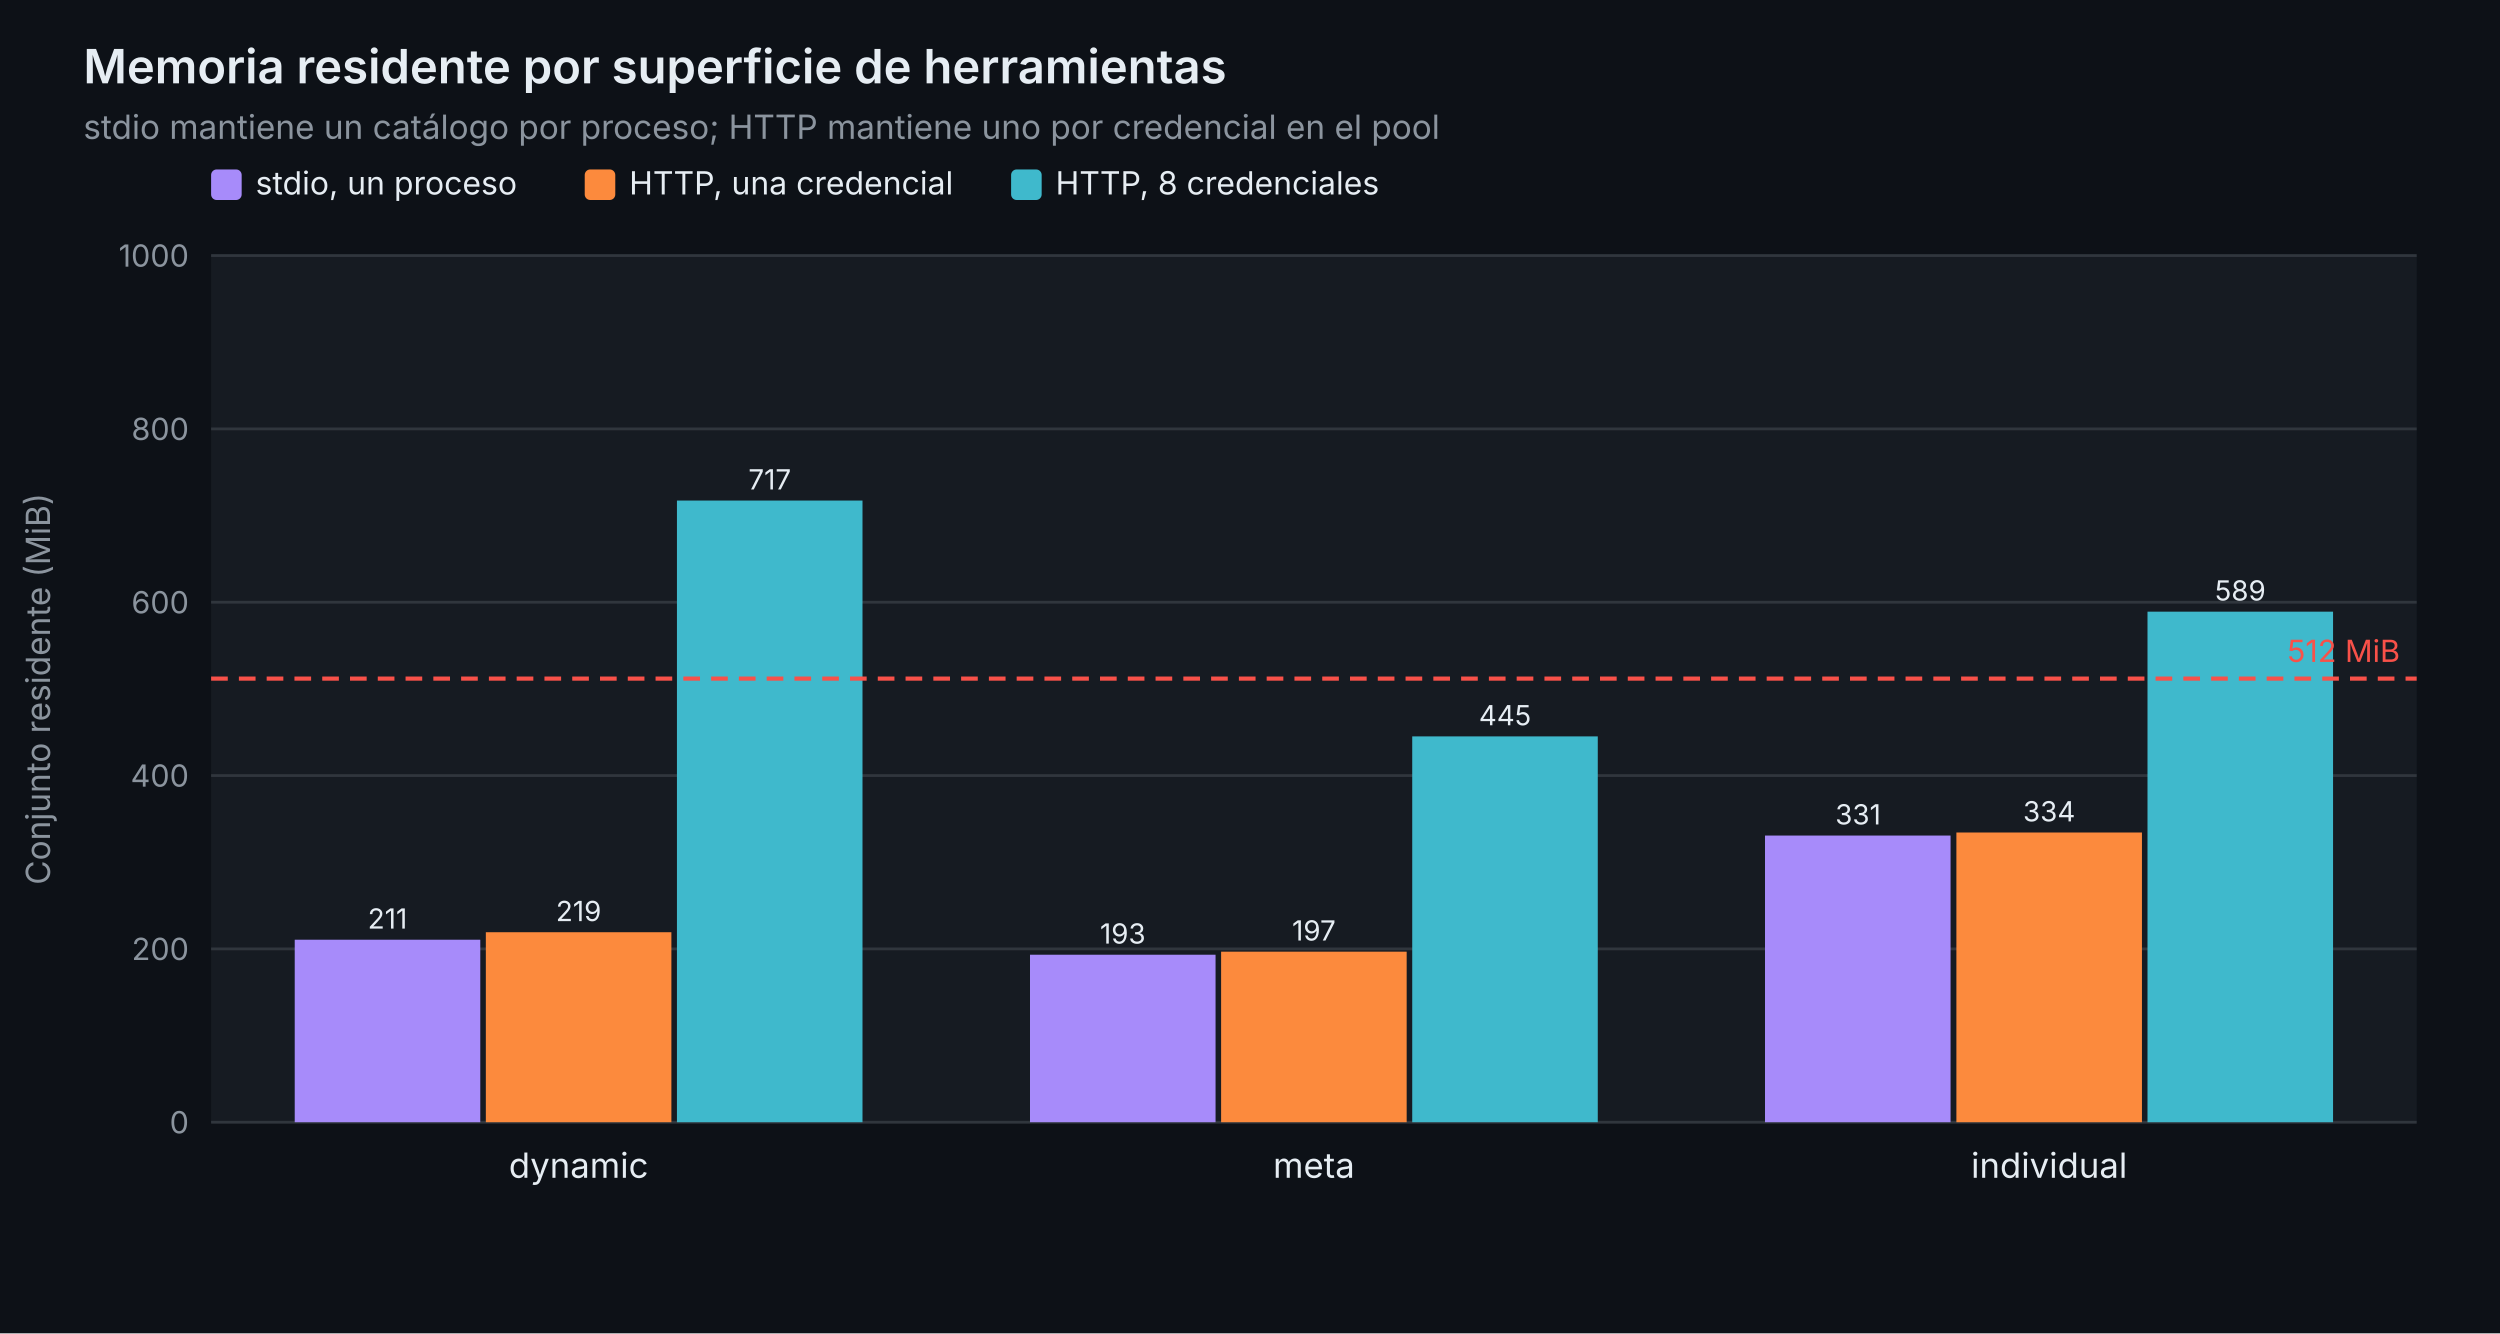
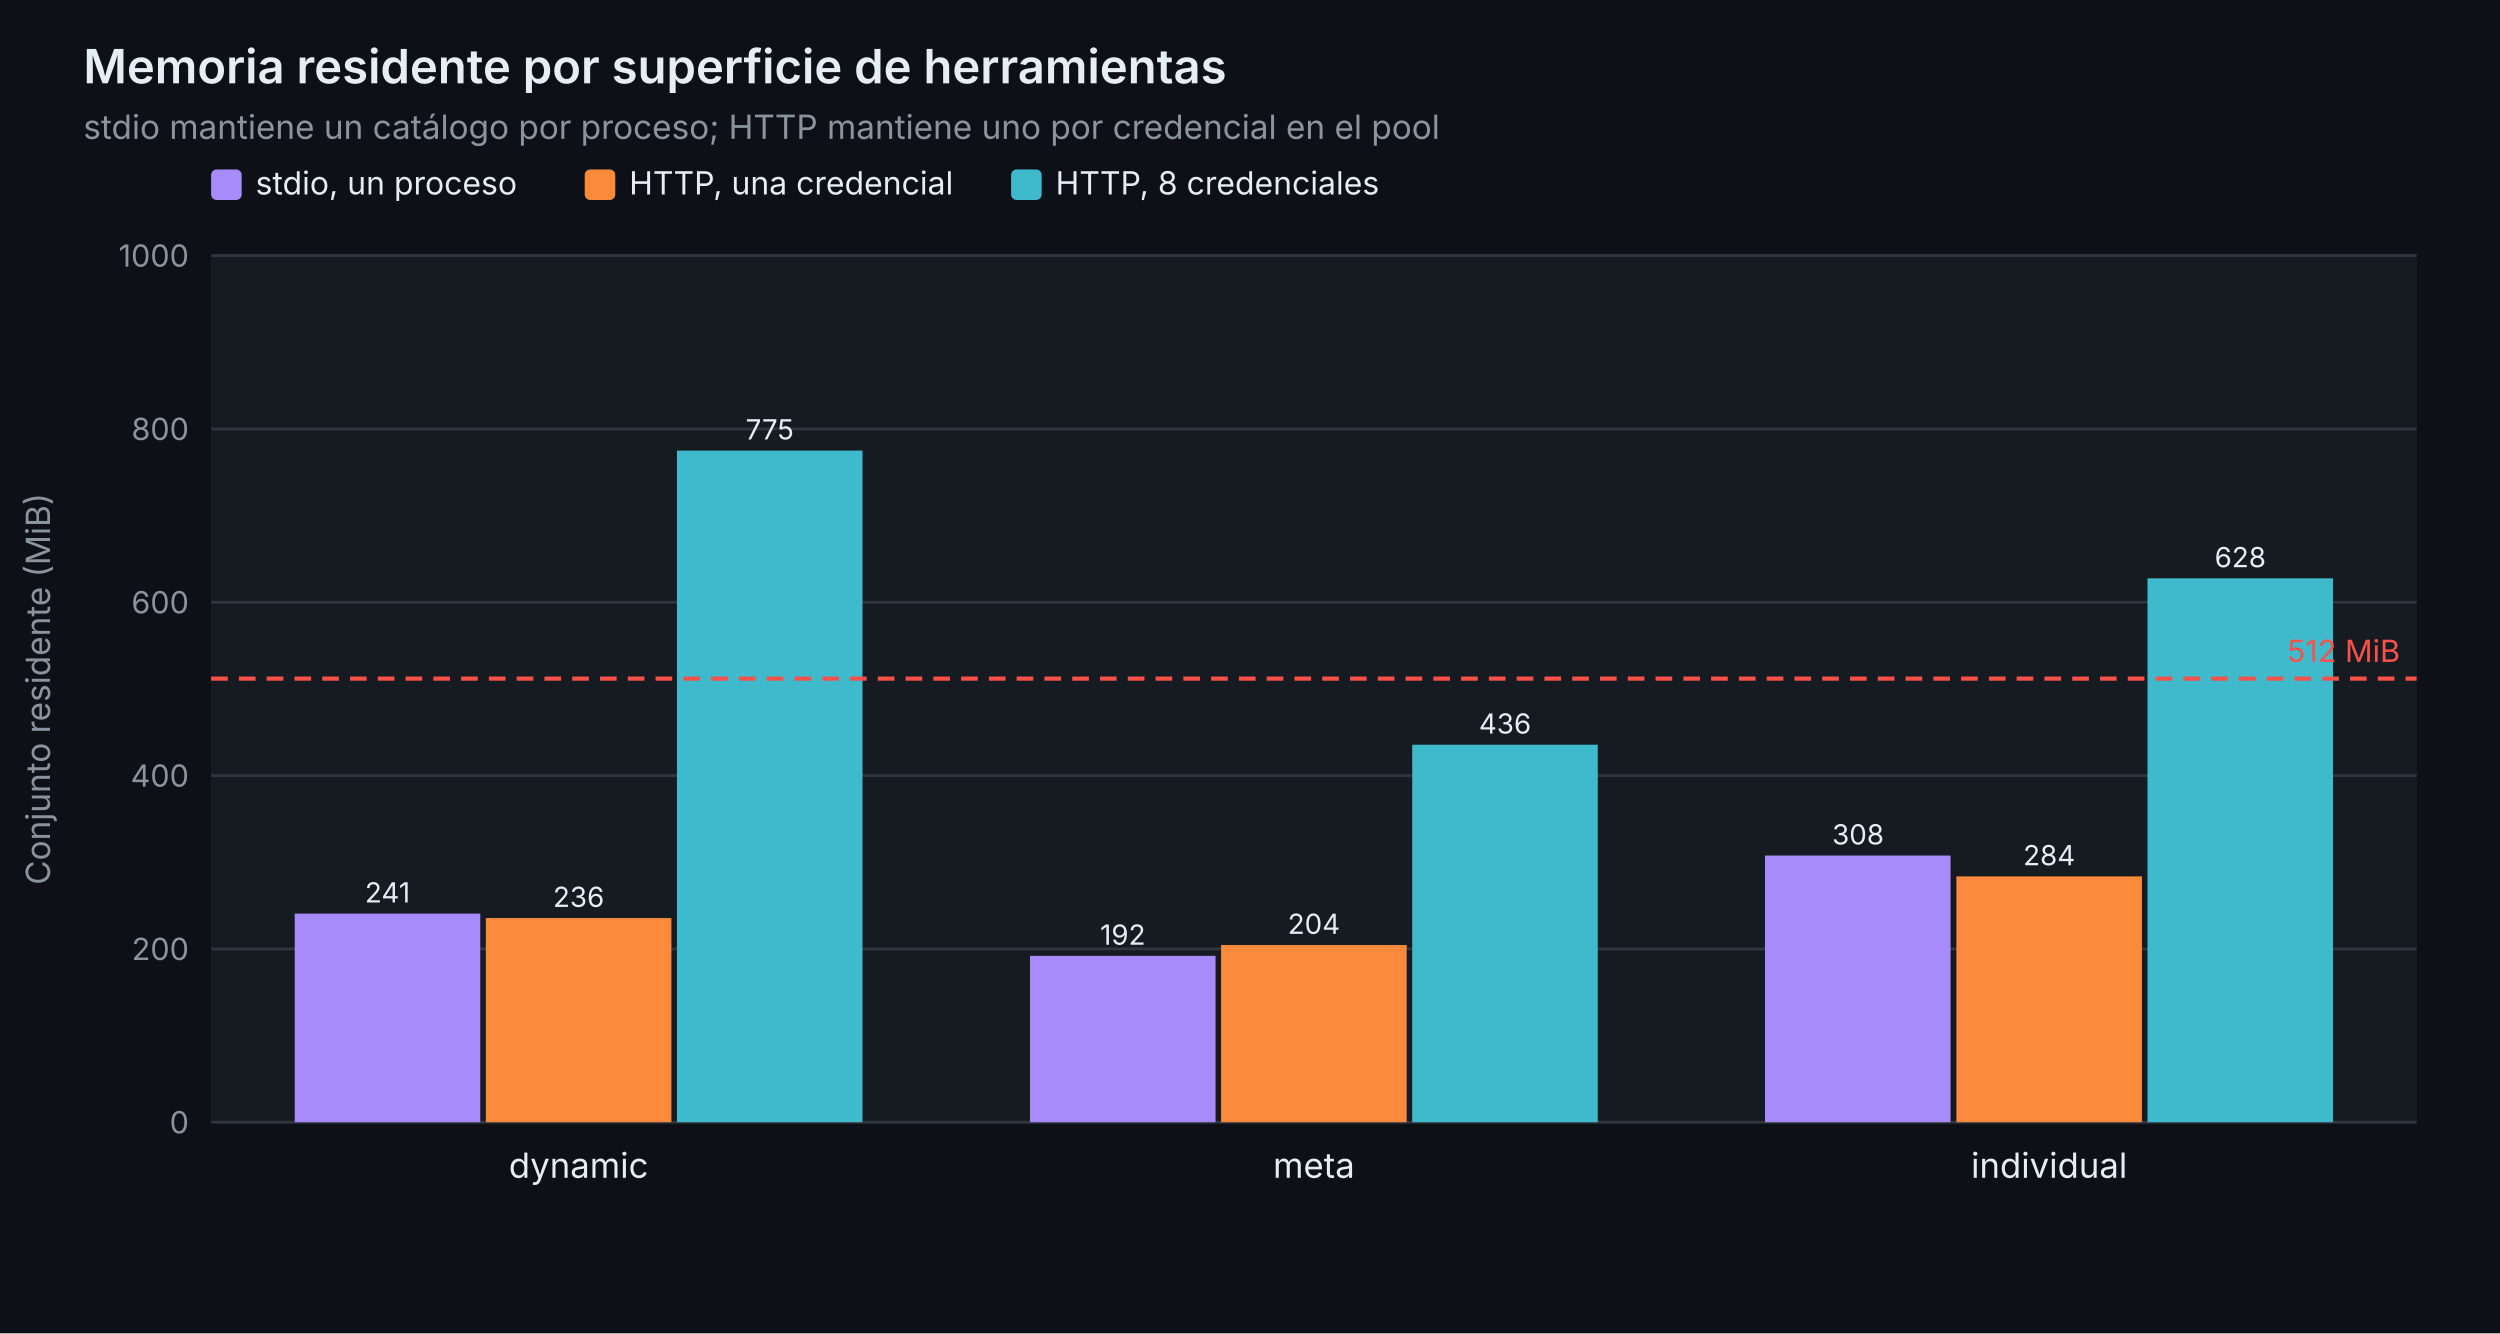
<svg xmlns="http://www.w3.org/2000/svg" viewBox="0 0 900 480" width="900" height="480" role="img" aria-label="Memoria residente por superficie de herramientas. stdio mantiene un catálogo por proceso; HTTP mantiene uno por credencial en el pool">
  <rect width="900" height="480" fill="#0d1117" />
  <text x="30" y="30" font-family="ui-sans-serif,system-ui,-apple-system,Segoe UI,sans-serif" font-size="17" font-weight="600" fill="#e6edf3">Memoria residente por superficie de herramientas</text>
  <text x="30" y="50" font-family="ui-sans-serif,system-ui,-apple-system,Segoe UI,sans-serif" font-size="12" fill="#8b949e">stdio mantiene un catálogo por proceso; HTTP mantiene uno por credencial en el pool</text>
  <rect x="76" y="92" width="794" height="312" fill="#161b22" />
  <rect x="76.0" y="61.0" width="11" height="11" rx="2" fill="#a78bfa" />
  <text x="92.0" y="70.0" font-family="ui-sans-serif,system-ui,-apple-system,Segoe UI,sans-serif" font-size="11.5" fill="#e6edf3">stdio, un proceso</text>
  <rect x="210.5" y="61.0" width="11" height="11" rx="2" fill="#fc8a3d" />
  <text x="226.5" y="70.0" font-family="ui-sans-serif,system-ui,-apple-system,Segoe UI,sans-serif" font-size="11.5" fill="#e6edf3">HTTP, una credencial</text>
  <rect x="364.0" y="61.0" width="11" height="11" rx="2" fill="#3fb9cc" />
  <text x="380.0" y="70.0" font-family="ui-sans-serif,system-ui,-apple-system,Segoe UI,sans-serif" font-size="11.5" fill="#e6edf3">HTTP, 8 credenciales</text>
  <line x1="76" y1="404.0" x2="870" y2="404.0" stroke="#30363d" stroke-width="1" />
  <text x="68" y="408.0" font-family="ui-sans-serif,system-ui,-apple-system,Segoe UI,sans-serif" font-size="11" text-anchor="end" fill="#8b949e">0</text>
  <line x1="76" y1="341.6" x2="870" y2="341.6" stroke="#30363d" stroke-width="1" />
  <text x="68" y="345.6" font-family="ui-sans-serif,system-ui,-apple-system,Segoe UI,sans-serif" font-size="11" text-anchor="end" fill="#8b949e">200</text>
  <line x1="76" y1="279.2" x2="870" y2="279.2" stroke="#30363d" stroke-width="1" />
  <text x="68" y="283.2" font-family="ui-sans-serif,system-ui,-apple-system,Segoe UI,sans-serif" font-size="11" text-anchor="end" fill="#8b949e">400</text>
  <line x1="76" y1="216.8" x2="870" y2="216.8" stroke="#30363d" stroke-width="1" />
  <text x="68" y="220.8" font-family="ui-sans-serif,system-ui,-apple-system,Segoe UI,sans-serif" font-size="11" text-anchor="end" fill="#8b949e">600</text>
  <line x1="76" y1="154.4" x2="870" y2="154.4" stroke="#30363d" stroke-width="1" />
  <text x="68" y="158.4" font-family="ui-sans-serif,system-ui,-apple-system,Segoe UI,sans-serif" font-size="11" text-anchor="end" fill="#8b949e">800</text>
  <line x1="76" y1="92.0" x2="870" y2="92.0" stroke="#30363d" stroke-width="1" />
  <text x="68" y="96.0" font-family="ui-sans-serif,system-ui,-apple-system,Segoe UI,sans-serif" font-size="11" text-anchor="end" fill="#8b949e">1000</text>
  <text x="18" y="248.0" font-family="ui-sans-serif,system-ui,-apple-system,Segoe UI,sans-serif" font-size="12" fill="#8b949e" text-anchor="middle" transform="rotate(-90 18 248.0)">Conjunto residente (MiB)</text>
-   <rect x="106.1" y="338.3" width="66.8" height="65.7" fill="#a78bfa" />
-   <text x="139.5" y="334.3" font-family="ui-sans-serif,system-ui,-apple-system,Segoe UI,sans-serif" font-size="10" text-anchor="middle" fill="#e6edf3">211</text>
-   <rect x="174.9" y="335.6" width="66.8" height="68.4" fill="#fc8a3d" />
-   <text x="208.3" y="331.6" font-family="ui-sans-serif,system-ui,-apple-system,Segoe UI,sans-serif" font-size="10" text-anchor="middle" fill="#e6edf3">219</text>
-   <rect x="243.7" y="180.2" width="66.8" height="223.8" fill="#3fb9cc" />
-   <text x="277.1" y="176.2" font-family="ui-sans-serif,system-ui,-apple-system,Segoe UI,sans-serif" font-size="10" text-anchor="middle" fill="#e6edf3">717</text>
+   <rect x="106.1" y="328.9" width="66.8" height="75.1" fill="#a78bfa" />
+   <text x="139.5" y="324.9" font-family="ui-sans-serif,system-ui,-apple-system,Segoe UI,sans-serif" font-size="10" text-anchor="middle" fill="#e6edf3">241</text>
+   <rect x="174.9" y="330.5" width="66.8" height="73.5" fill="#fc8a3d" />
+   <text x="208.3" y="326.5" font-family="ui-sans-serif,system-ui,-apple-system,Segoe UI,sans-serif" font-size="10" text-anchor="middle" fill="#e6edf3">236</text>
+   <rect x="243.7" y="162.2" width="66.8" height="241.8" fill="#3fb9cc" />
+   <text x="277.1" y="158.2" font-family="ui-sans-serif,system-ui,-apple-system,Segoe UI,sans-serif" font-size="10" text-anchor="middle" fill="#e6edf3">775</text>
  <text x="208.3" y="424" font-family="ui-sans-serif,system-ui,-apple-system,Segoe UI,sans-serif" font-size="12.5" text-anchor="middle" fill="#e6edf3">dynamic</text>
-   <rect x="370.8" y="343.7" width="66.8" height="60.3" fill="#a78bfa" />
-   <text x="404.2" y="339.7" font-family="ui-sans-serif,system-ui,-apple-system,Segoe UI,sans-serif" font-size="10" text-anchor="middle" fill="#e6edf3">193</text>
-   <rect x="439.6" y="342.6" width="66.8" height="61.4" fill="#fc8a3d" />
-   <text x="473.0" y="338.6" font-family="ui-sans-serif,system-ui,-apple-system,Segoe UI,sans-serif" font-size="10" text-anchor="middle" fill="#e6edf3">197</text>
-   <rect x="508.4" y="265.1" width="66.8" height="138.9" fill="#3fb9cc" />
-   <text x="541.8" y="261.1" font-family="ui-sans-serif,system-ui,-apple-system,Segoe UI,sans-serif" font-size="10" text-anchor="middle" fill="#e6edf3">445</text>
+   <rect x="370.8" y="344.1" width="66.8" height="59.9" fill="#a78bfa" />
+   <text x="404.2" y="340.1" font-family="ui-sans-serif,system-ui,-apple-system,Segoe UI,sans-serif" font-size="10" text-anchor="middle" fill="#e6edf3">192</text>
+   <rect x="439.6" y="340.2" width="66.8" height="63.8" fill="#fc8a3d" />
+   <text x="473.0" y="336.2" font-family="ui-sans-serif,system-ui,-apple-system,Segoe UI,sans-serif" font-size="10" text-anchor="middle" fill="#e6edf3">204</text>
+   <rect x="508.4" y="268.1" width="66.8" height="135.9" fill="#3fb9cc" />
+   <text x="541.8" y="264.1" font-family="ui-sans-serif,system-ui,-apple-system,Segoe UI,sans-serif" font-size="10" text-anchor="middle" fill="#e6edf3">436</text>
  <text x="473.0" y="424" font-family="ui-sans-serif,system-ui,-apple-system,Segoe UI,sans-serif" font-size="12.5" text-anchor="middle" fill="#e6edf3">meta</text>
-   <rect x="635.4" y="300.8" width="66.8" height="103.2" fill="#a78bfa" />
-   <text x="668.9" y="296.8" font-family="ui-sans-serif,system-ui,-apple-system,Segoe UI,sans-serif" font-size="10" text-anchor="middle" fill="#e6edf3">331</text>
-   <rect x="704.3" y="299.7" width="66.8" height="104.3" fill="#fc8a3d" />
-   <text x="737.7" y="295.7" font-family="ui-sans-serif,system-ui,-apple-system,Segoe UI,sans-serif" font-size="10" text-anchor="middle" fill="#e6edf3">334</text>
-   <rect x="773.1" y="220.2" width="66.8" height="183.8" fill="#3fb9cc" />
-   <text x="806.5" y="216.2" font-family="ui-sans-serif,system-ui,-apple-system,Segoe UI,sans-serif" font-size="10" text-anchor="middle" fill="#e6edf3">589</text>
+   <rect x="635.4" y="308.0" width="66.8" height="96.0" fill="#a78bfa" />
+   <text x="668.9" y="304.0" font-family="ui-sans-serif,system-ui,-apple-system,Segoe UI,sans-serif" font-size="10" text-anchor="middle" fill="#e6edf3">308</text>
+   <rect x="704.3" y="315.5" width="66.8" height="88.5" fill="#fc8a3d" />
+   <text x="737.7" y="311.5" font-family="ui-sans-serif,system-ui,-apple-system,Segoe UI,sans-serif" font-size="10" text-anchor="middle" fill="#e6edf3">284</text>
+   <rect x="773.1" y="208.2" width="66.8" height="195.8" fill="#3fb9cc" />
+   <text x="806.5" y="204.2" font-family="ui-sans-serif,system-ui,-apple-system,Segoe UI,sans-serif" font-size="10" text-anchor="middle" fill="#e6edf3">628</text>
  <text x="737.7" y="424" font-family="ui-sans-serif,system-ui,-apple-system,Segoe UI,sans-serif" font-size="12.5" text-anchor="middle" fill="#e6edf3">individual</text>
  <line x1="76" y1="244.3" x2="870" y2="244.3" stroke="#f85149" stroke-width="1.5" stroke-dasharray="6 4" />
  <text x="864" y="238.3" font-family="ui-sans-serif,system-ui,-apple-system,Segoe UI,sans-serif" font-size="11" text-anchor="end" fill="#f85149">512 MiB</text>
</svg>
